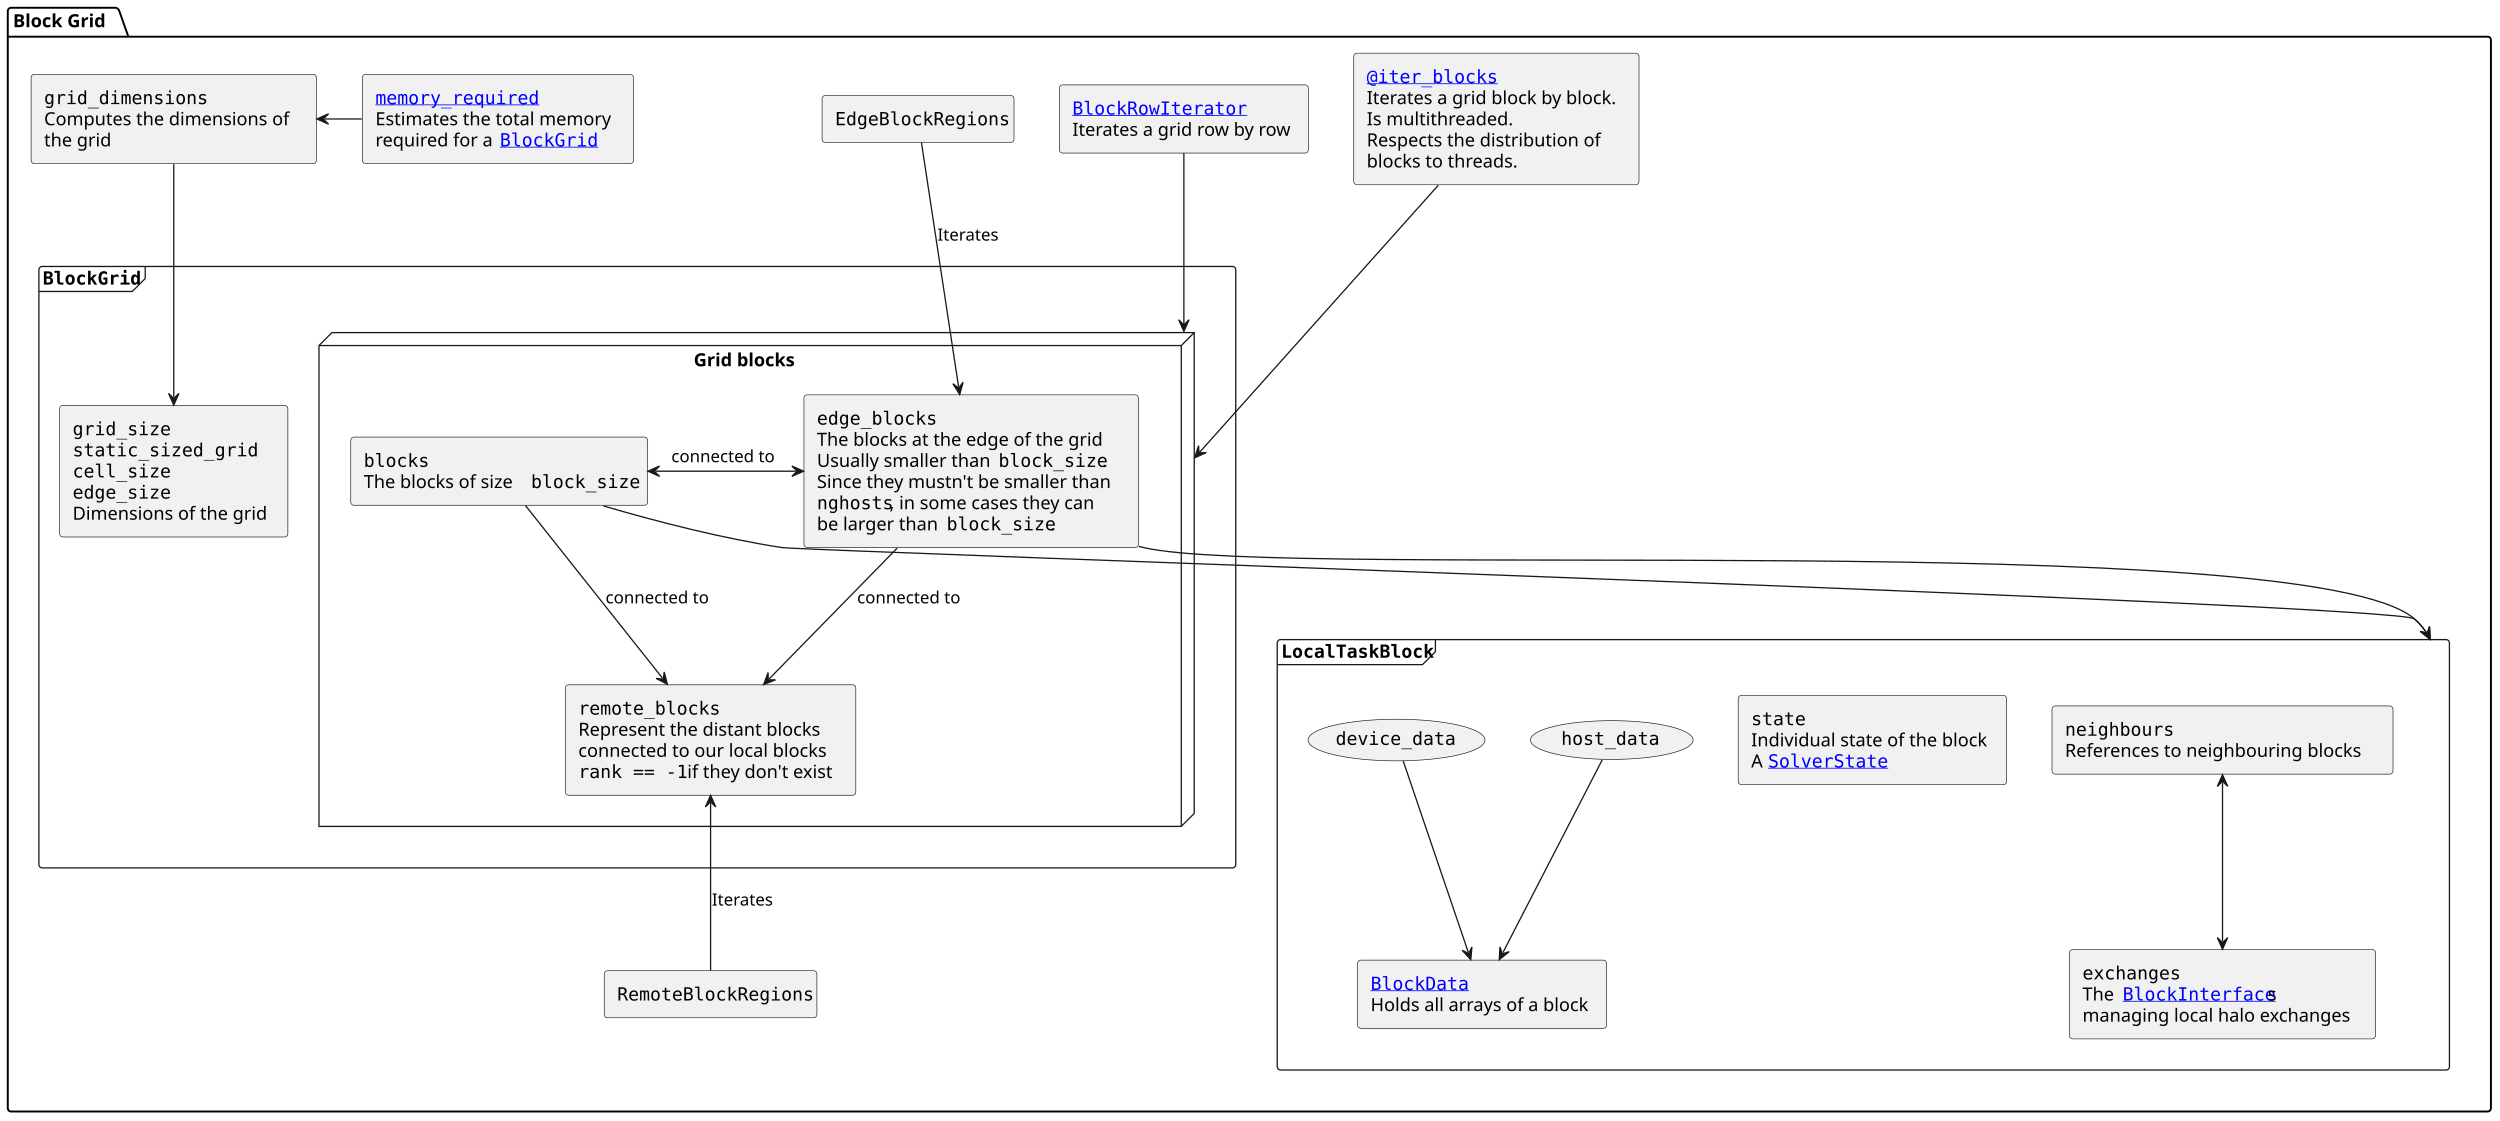
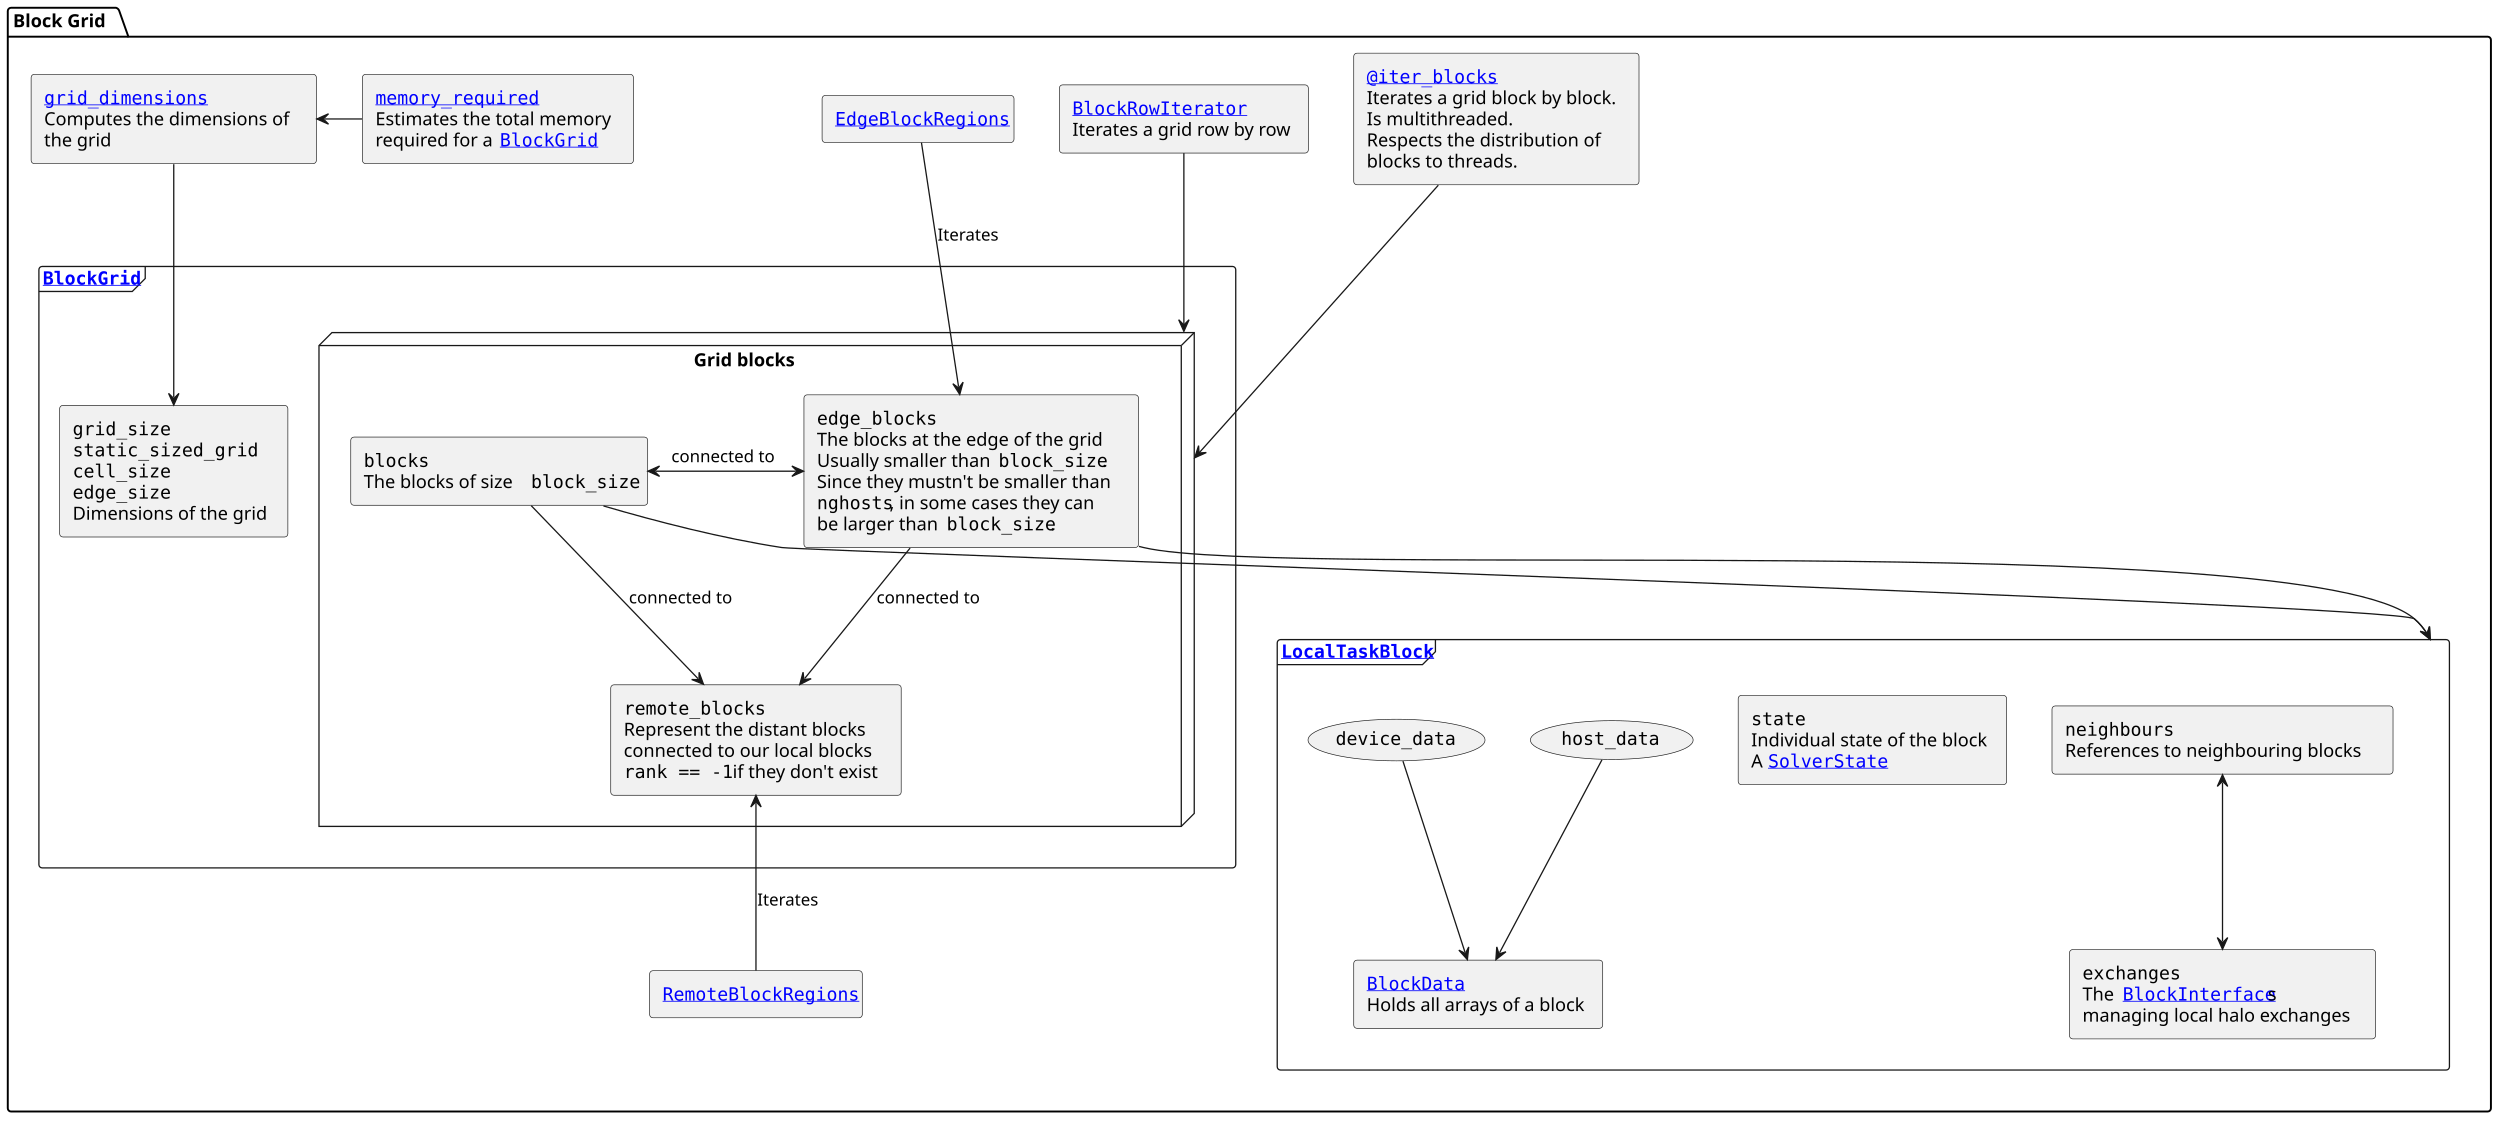
<svg xmlns="http://www.w3.org/2000/svg" xmlns:xlink="http://www.w3.org/1999/xlink" contentStyleType="text/css" height="864px" preserveAspectRatio="none" style="width:1928px;height:864px;background:#FFFFFF;" version="1.1" viewBox="0 0 1928 864" width="1928px" zoomAndPan="magnify">
  <defs />
  <g>
    <g id="cluster_pkg_block_grid">
      <path d="M8.5,6 L89.5,6 A3.75,3.75 0 0 1 92,8.5 L99,28.297 L1918.5,28.297 A2.5,2.5 0 0 1 1921,30.797 L1921,854.7 A2.5,2.5 0 0 1 1918.5,857.2 L8.5,857.2 A2.5,2.5 0 0 1 6,854.7 L6,8.5 A2.5,2.5 0 0 1 8.5,6 " fill="none" style="stroke:#000000;stroke-width:1.5;" />
      <line style="stroke:#000000;stroke-width:1.5;" x1="6" x2="99" y1="28.297" y2="28.297" />
      <text fill="#000000" font-family="sans-serif" font-size="14" font-weight="bold" lengthAdjust="spacing" textLength="80" x="10" y="20.995">Block Grid</text>
    </g>
    <g id="cluster_block_grid">
      <rect fill="none" height="463.82" rx="2.5" ry="2.5" style="stroke:#181818;stroke-width:1.0;" width="923" x="30" y="205.49" />
      <path d="M112,205.49 L112,214.787 L102,224.787 L30,224.787 " fill="none" style="stroke:#181818;stroke-width:1.0;" />
-       <text fill="#000000" font-family="monospace" font-size="14" font-weight="bold" lengthAdjust="spacing" textLength="72" x="33" y="219.485">BlockGrid</text>
+       <a href="../grid/#Armon.BlockGrid" target="_top" title="../grid/#Armon.BlockGrid" xlink:actuate="onRequest" xlink:href="../grid/#Armon.BlockGrid" xlink:show="new" xlink:title="../grid/#Armon.BlockGrid" xlink:type="simple">
+         <text fill="#0000FF" font-family="monospace" font-size="14" font-weight="bold" lengthAdjust="spacing" text-decoration="underline" textLength="72" x="33" y="219.485">BlockGrid</text>
+       </a>
    </g>
    <g id="cluster_grid_blocks">
      <polygon fill="none" points="246,266.49,256,256.49,921,256.49,921,627.31,911,637.31,246,637.31,246,266.49" style="stroke:#181818;stroke-width:1.0;" />
      <line style="stroke:#181818;stroke-width:1.0;" x1="911" x2="921" y1="266.49" y2="256.49" />
      <line style="stroke:#181818;stroke-width:1.0;" x1="246" x2="911" y1="266.49" y2="266.49" />
      <line style="stroke:#181818;stroke-width:1.0;" x1="911" x2="911" y1="266.49" y2="637.31" />
      <text fill="#000000" font-family="sans-serif" font-size="14" font-weight="bold" lengthAdjust="spacing" textLength="89" x="535" y="282.485">Grid blocks</text>
    </g>
    <g id="cluster_local_task_block">
      <rect fill="none" height="331.93" rx="2.5" ry="2.5" style="stroke:#181818;stroke-width:1.0;" width="904" x="985" y="493.27" />
      <path d="M1107,493.27 L1107,502.567 L1097,512.567 L985,512.567 " fill="none" style="stroke:#181818;stroke-width:1.0;" />
-       <text fill="#000000" font-family="monospace" font-size="14" font-weight="bold" lengthAdjust="spacing" textLength="112" x="988" y="507.265">LocalTaskBlock</text>
+       <a href="../blocks/#Armon.LocalTaskBlock" target="_top" title="../blocks/#Armon.LocalTaskBlock" xlink:actuate="onRequest" xlink:href="../blocks/#Armon.LocalTaskBlock" xlink:show="new" xlink:title="../blocks/#Armon.LocalTaskBlock" xlink:type="simple">
+         <text fill="#0000FF" font-family="monospace" font-size="14" font-weight="bold" lengthAdjust="spacing" text-decoration="underline" textLength="112" x="988" y="507.265">LocalTaskBlock</text>
+       </a>
    </g>
    <g id="elem_block_grid_dimensions">
      <rect fill="#F1F1F1" height="68.891" rx="2.5" ry="2.5" style="stroke:#181818;stroke-width:0.5;" width="220" x="24" y="57.3" />
-       <text fill="#000000" font-family="monospace" font-size="14" lengthAdjust="spacing" textLength="120" x="34" y="80.295">grid_dimensions</text>
+       <a href="../grid/#Armon.grid_dimensions" target="_top" title="../grid/#Armon.grid_dimensions" xlink:actuate="onRequest" xlink:href="../grid/#Armon.grid_dimensions" xlink:show="new" xlink:title="../grid/#Armon.grid_dimensions" xlink:type="simple">
+         <text fill="#0000FF" font-family="monospace" font-size="14" lengthAdjust="spacing" text-decoration="underline" textLength="120" x="34" y="80.295">grid_dimensions</text>
+       </a>
      <text fill="#000000" font-family="sans-serif" font-size="14" lengthAdjust="spacing" textLength="200" x="34" y="96.592">Computes the dimensions of</text>
      <text fill="#000000" font-family="sans-serif" font-size="14" lengthAdjust="spacing" textLength="53" x="34" y="112.889">the grid</text>
    </g>
    <g id="elem_block_grid_mem_required">
      <rect fill="#F1F1F1" height="68.891" rx="2.5" ry="2.5" style="stroke:#181818;stroke-width:0.5;" width="209" x="279.5" y="57.3" />
      <a href="../parameters_and_device/#Armon.memory_required" target="_top" title="../parameters_and_device/#Armon.memory_required" xlink:actuate="onRequest" xlink:href="../parameters_and_device/#Armon.memory_required" xlink:show="new" xlink:title="../parameters_and_device/#Armon.memory_required" xlink:type="simple">
        <text fill="#0000FF" font-family="monospace" font-size="14" lengthAdjust="spacing" text-decoration="underline" textLength="120" x="289.5" y="80.295">memory_required</text>
      </a>
      <text fill="#000000" font-family="sans-serif" font-size="14" lengthAdjust="spacing" textLength="189" x="289.5" y="96.592">Estimates the total memory</text>
      <text fill="#000000" font-family="sans-serif" font-size="14" lengthAdjust="spacing" textLength="92" x="289.5" y="112.889">required for a</text>
      <a href="../grid/#Armon.BlockGrid" target="_top" title="../grid/#Armon.BlockGrid" xlink:actuate="onRequest" xlink:href="../grid/#Armon.BlockGrid" xlink:show="new" xlink:title="../grid/#Armon.BlockGrid" xlink:type="simple">
        <text fill="#0000FF" font-family="monospace" font-size="14" lengthAdjust="spacing" text-decoration="underline" textLength="72" x="385.5" y="112.889">BlockGrid</text>
      </a>
    </g>
    <g id="elem_block_grid_RemoteBlockRegions">
-       <rect fill="#F1F1F1" height="36.297" rx="2.5" ry="2.5" style="stroke:#181818;stroke-width:0.5;" width="164" x="466" y="748.61" />
-       <text fill="#000000" font-family="monospace" font-size="14" lengthAdjust="spacing" textLength="144" x="476" y="771.605">RemoteBlockRegions</text>
+       <rect fill="#F1F1F1" height="36.297" rx="2.5" ry="2.5" style="stroke:#181818;stroke-width:0.5;" width="164" x="501" y="748.61" />
+       <a href="../grid/#Armon.RemoteBlockRegions" target="_top" title="../grid/#Armon.RemoteBlockRegions" xlink:actuate="onRequest" xlink:href="../grid/#Armon.RemoteBlockRegions" xlink:show="new" xlink:title="../grid/#Armon.RemoteBlockRegions" xlink:type="simple">
+         <text fill="#0000FF" font-family="monospace" font-size="14" lengthAdjust="spacing" text-decoration="underline" textLength="144" x="511" y="771.605">RemoteBlockRegions</text>
+       </a>
    </g>
    <g id="elem_block_grid_EdgeBlockRegions">
      <rect fill="#F1F1F1" height="36.297" rx="2.5" ry="2.5" style="stroke:#181818;stroke-width:0.5;" width="148" x="634" y="73.6" />
-       <text fill="#000000" font-family="monospace" font-size="14" lengthAdjust="spacing" textLength="128" x="644" y="96.595">EdgeBlockRegions</text>
+       <a href="../grid/#Armon.EdgeBlockRegions" target="_top" title="../grid/#Armon.EdgeBlockRegions" xlink:actuate="onRequest" xlink:href="../grid/#Armon.EdgeBlockRegions" xlink:show="new" xlink:title="../grid/#Armon.EdgeBlockRegions" xlink:type="simple">
+         <text fill="#0000FF" font-family="monospace" font-size="14" lengthAdjust="spacing" text-decoration="underline" textLength="128" x="644" y="96.595">EdgeBlockRegions</text>
+       </a>
    </g>
    <g id="elem_block_grid_row_iterator">
      <rect fill="#F1F1F1" height="52.594" rx="2.5" ry="2.5" style="stroke:#181818;stroke-width:0.5;" width="192" x="817" y="65.45" />
      <a href="../grid/#Armon.BlockRowIterator" target="_top" title="../grid/#Armon.BlockRowIterator" xlink:actuate="onRequest" xlink:href="../grid/#Armon.BlockRowIterator" xlink:show="new" xlink:title="../grid/#Armon.BlockRowIterator" xlink:type="simple">
        <text fill="#0000FF" font-family="monospace" font-size="14" lengthAdjust="spacing" text-decoration="underline" textLength="128" x="827" y="88.445">BlockRowIterator</text>
      </a>
      <text fill="#000000" font-family="sans-serif" font-size="14" lengthAdjust="spacing" textLength="172" x="827" y="104.742">Iterates a grid row by row</text>
    </g>
    <g id="elem_block_grid_iter_blocks">
      <rect fill="#F1F1F1" height="101.484" rx="2.5" ry="2.5" style="stroke:#181818;stroke-width:0.5;" width="220" x="1044" y="41" />
      <a href="../grid/#Armon.@iter_blocks" target="_top" title="../grid/#Armon.@iter_blocks" xlink:actuate="onRequest" xlink:href="../grid/#Armon.@iter_blocks" xlink:show="new" xlink:title="../grid/#Armon.@iter_blocks" xlink:type="simple">
        <text fill="#0000FF" font-family="monospace" font-size="14" lengthAdjust="spacing" text-decoration="underline" textLength="96" x="1054" y="63.995">@iter_blocks</text>
      </a>
      <text fill="#000000" font-family="sans-serif" font-size="14" lengthAdjust="spacing" textLength="200" x="1054" y="80.292">Iterates a grid block by block.</text>
      <text fill="#000000" font-family="sans-serif" font-size="14" lengthAdjust="spacing" textLength="115" x="1054" y="96.589">Is multithreaded.</text>
      <text fill="#000000" font-family="sans-serif" font-size="14" lengthAdjust="spacing" textLength="191" x="1054" y="112.886">Respects the distribution of</text>
      <text fill="#000000" font-family="sans-serif" font-size="14" lengthAdjust="spacing" textLength="124" x="1054" y="129.183">blocks to threads.</text>
    </g>
    <g id="elem_block_grid_dims">
      <rect fill="#F1F1F1" height="101.484" rx="2.5" ry="2.5" style="stroke:#181818;stroke-width:0.5;" width="176" x="46" y="312.64" />
      <text fill="#000000" font-family="monospace" font-size="14" lengthAdjust="spacing" textLength="72" x="56" y="335.635">grid_size</text>
      <text fill="#000000" font-family="monospace" font-size="14" lengthAdjust="spacing" textLength="136" x="56" y="351.932">static_sized_grid</text>
      <text fill="#000000" font-family="monospace" font-size="14" lengthAdjust="spacing" textLength="72" x="56" y="368.229">cell_size</text>
      <text fill="#000000" font-family="monospace" font-size="14" lengthAdjust="spacing" textLength="72" x="56" y="384.526">edge_size</text>
      <text fill="#000000" font-family="sans-serif" font-size="14" lengthAdjust="spacing" textLength="156" x="56" y="400.823">Dimensions of the grid</text>
    </g>
    <g id="elem_block_grid_blocks">
      <rect fill="#F1F1F1" height="52.594" rx="2.5" ry="2.5" style="stroke:#181818;stroke-width:0.5;" width="229" x="270.5" y="337.08" />
      <text fill="#000000" font-family="monospace" font-size="14" lengthAdjust="spacing" textLength="48" x="280.5" y="360.075">blocks</text>
      <text fill="#000000" font-family="sans-serif" font-size="14" lengthAdjust="spacing" textLength="125" x="280.5" y="376.372">The blocks of size</text>
      <text fill="#000000" font-family="monospace" font-size="14" lengthAdjust="spacing" textLength="80" x="409.5" y="376.372">block_size</text>
    </g>
    <g id="elem_block_grid_edge_blocks">
      <rect fill="#F1F1F1" height="117.781" rx="2.5" ry="2.5" style="stroke:#181818;stroke-width:0.5;" width="258" x="620" y="304.49" />
      <text fill="#000000" font-family="monospace" font-size="14" lengthAdjust="spacing" textLength="88" x="630" y="327.485">edge_blocks</text>
      <text fill="#000000" font-family="sans-serif" font-size="14" lengthAdjust="spacing" textLength="234" x="630" y="343.782">The blocks at the edge of the grid</text>
      <text fill="#000000" font-family="sans-serif" font-size="14" lengthAdjust="spacing" textLength="136" x="630" y="360.079">Usually smaller than</text>
      <text fill="#000000" font-family="monospace" font-size="14" lengthAdjust="spacing" textLength="80" x="770" y="360.079">block_size</text>
      <text fill="#000000" font-family="sans-serif" font-size="14" lengthAdjust="spacing" textLength="4" x="850" y="360.079">.</text>
      <text fill="#000000" font-family="sans-serif" font-size="14" lengthAdjust="spacing" textLength="238" x="630" y="376.376">Since they mustn't be smaller than</text>
      <text fill="#000000" font-family="monospace" font-size="14" lengthAdjust="spacing" textLength="56" x="630" y="392.673">nghosts</text>
      <text fill="#000000" font-family="sans-serif" font-size="14" lengthAdjust="spacing" textLength="171" x="686" y="392.673">, in some cases they can</text>
      <text fill="#000000" font-family="sans-serif" font-size="14" lengthAdjust="spacing" textLength="96" x="630" y="408.969">be larger than</text>
      <text fill="#000000" font-family="monospace" font-size="14" lengthAdjust="spacing" textLength="80" x="730" y="408.969">block_size</text>
      <text fill="#000000" font-family="sans-serif" font-size="14" lengthAdjust="spacing" textLength="4" x="810" y="408.969">.</text>
    </g>
    <g id="elem_block_grid_remote_blocks">
-       <rect fill="#F1F1F1" height="85.188" rx="2.5" ry="2.5" style="stroke:#181818;stroke-width:0.5;" width="224" x="436" y="528.12" />
-       <text fill="#000000" font-family="monospace" font-size="14" lengthAdjust="spacing" textLength="104" x="446" y="551.115">remote_blocks</text>
-       <text fill="#000000" font-family="sans-serif" font-size="14" lengthAdjust="spacing" textLength="200" x="446" y="567.412">Represent the distant blocks</text>
-       <text fill="#000000" font-family="sans-serif" font-size="14" lengthAdjust="spacing" textLength="204" x="446" y="583.709">connected to our local blocks</text>
-       <text fill="#000000" font-family="monospace" font-size="14" lengthAdjust="spacing" textLength="80" x="446" y="600.006">rank == -1</text>
-       <text fill="#000000" font-family="sans-serif" font-size="14" lengthAdjust="spacing" textLength="116" x="530" y="600.006">if they don't exist</text>
+       <rect fill="#F1F1F1" height="85.188" rx="2.5" ry="2.5" style="stroke:#181818;stroke-width:0.5;" width="224" x="471" y="528.12" />
+       <text fill="#000000" font-family="monospace" font-size="14" lengthAdjust="spacing" textLength="104" x="481" y="551.115">remote_blocks</text>
+       <text fill="#000000" font-family="sans-serif" font-size="14" lengthAdjust="spacing" textLength="200" x="481" y="567.412">Represent the distant blocks</text>
+       <text fill="#000000" font-family="sans-serif" font-size="14" lengthAdjust="spacing" textLength="204" x="481" y="583.709">connected to our local blocks</text>
+       <text fill="#000000" font-family="monospace" font-size="14" lengthAdjust="spacing" textLength="80" x="481" y="600.006">rank == -1</text>
+       <text fill="#000000" font-family="sans-serif" font-size="14" lengthAdjust="spacing" textLength="116" x="565" y="600.006">if they don't exist</text>
    </g>
    <g id="elem_local_task_block_device_data">
      <ellipse cx="1077" cy="570.718" fill="#F1F1F1" rx="68.24" ry="16.048" style="stroke:#181818;stroke-width:0.5;" />
      <text fill="#000000" font-family="monospace" font-size="14" lengthAdjust="spacing" textLength="88" x="1030" y="574.466">device_data</text>
    </g>
    <g id="elem_local_task_block_host_data">
      <ellipse cx="1243.005" cy="570.717" fill="#F1F1F1" rx="62.735" ry="14.947" style="stroke:#181818;stroke-width:0.5;" />
      <text fill="#000000" font-family="monospace" font-size="14" lengthAdjust="spacing" textLength="72" x="1204.005" y="574.465">host_data</text>
    </g>
    <g id="elem_local_task_block_data">
-       <rect fill="#F1F1F1" height="52.594" rx="2.5" ry="2.5" style="stroke:#181818;stroke-width:0.5;" width="192" x="1047" y="740.46" />
+       <rect fill="#F1F1F1" height="52.594" rx="2.5" ry="2.5" style="stroke:#181818;stroke-width:0.5;" width="192" x="1044" y="740.46" />
      <a href="../blocks/#Armon.BlockData" target="_top" title="../blocks/#Armon.BlockData" xlink:actuate="onRequest" xlink:href="../blocks/#Armon.BlockData" xlink:show="new" xlink:title="../blocks/#Armon.BlockData" xlink:type="simple">
-         <text fill="#0000FF" font-family="monospace" font-size="14" lengthAdjust="spacing" text-decoration="underline" textLength="72" x="1057" y="763.455">BlockData</text>
-       </a>
-       <text fill="#000000" font-family="sans-serif" font-size="14" lengthAdjust="spacing" textLength="172" x="1057" y="779.752">Holds all arrays of a block</text>
+         <text fill="#0000FF" font-family="monospace" font-size="14" lengthAdjust="spacing" text-decoration="underline" textLength="72" x="1054" y="763.455">BlockData</text>
+       </a>
+       <text fill="#000000" font-family="sans-serif" font-size="14" lengthAdjust="spacing" textLength="172" x="1054" y="779.752">Holds all arrays of a block</text>
    </g>
    <g id="elem_local_task_block_state">
      <rect fill="#F1F1F1" height="68.891" rx="2.5" ry="2.5" style="stroke:#181818;stroke-width:0.5;" width="207" x="1340.5" y="536.27" />
      <text fill="#000000" font-family="monospace" font-size="14" lengthAdjust="spacing" textLength="40" x="1350.5" y="559.265">state</text>
      <text fill="#000000" font-family="sans-serif" font-size="14" lengthAdjust="spacing" textLength="187" x="1350.5" y="575.562">Individual state of the block</text>
      <text fill="#000000" font-family="sans-serif" font-size="14" lengthAdjust="spacing" textLength="9" x="1350.5" y="591.859">A</text>
      <a href="../block_states/#Armon.SolverState" target="_top" title="../block_states/#Armon.SolverState" xlink:actuate="onRequest" xlink:href="../block_states/#Armon.SolverState" xlink:show="new" xlink:title="../block_states/#Armon.SolverState" xlink:type="simple">
        <text fill="#0000FF" font-family="monospace" font-size="14" lengthAdjust="spacing" text-decoration="underline" textLength="88" x="1363.5" y="591.859">SolverState</text>
      </a>
    </g>
    <g id="elem_local_task_block_neighbours">
      <rect fill="#F1F1F1" height="52.594" rx="2.5" ry="2.5" style="stroke:#181818;stroke-width:0.5;" width="263" x="1582.5" y="544.42" />
      <text fill="#000000" font-family="monospace" font-size="14" lengthAdjust="spacing" textLength="80" x="1592.5" y="567.415">neighbours</text>
      <text fill="#000000" font-family="sans-serif" font-size="14" lengthAdjust="spacing" textLength="243" x="1592.5" y="583.712">References to neighbouring blocks</text>
    </g>
    <g id="elem_local_task_block_exchanges">
      <rect fill="#F1F1F1" height="68.891" rx="2.5" ry="2.5" style="stroke:#181818;stroke-width:0.5;" width="236" x="1596" y="732.31" />
      <text fill="#000000" font-family="monospace" font-size="14" lengthAdjust="spacing" textLength="72" x="1606" y="755.305">exchanges</text>
      <text fill="#000000" font-family="sans-serif" font-size="14" lengthAdjust="spacing" textLength="27" x="1606" y="771.602">The</text>
      <a href="../block_states/#Armon.BlockInterface" target="_top" title="../block_states/#Armon.BlockInterface" xlink:actuate="onRequest" xlink:href="../block_states/#Armon.BlockInterface" xlink:show="new" xlink:title="../block_states/#Armon.BlockInterface" xlink:type="simple">
        <text fill="#0000FF" font-family="monospace" font-size="14" lengthAdjust="spacing" text-decoration="underline" textLength="112" x="1637" y="771.602">BlockInterface</text>
      </a>
      <text fill="#000000" font-family="sans-serif" font-size="14" lengthAdjust="spacing" textLength="8" x="1749" y="771.602">s</text>
      <text fill="#000000" font-family="sans-serif" font-size="14" lengthAdjust="spacing" textLength="216" x="1606" y="787.899">managing local halo exchanges</text>
    </g>
    <g id="link_block_grid_blocks_block_grid_remote_blocks">
-       <path d="M405.31,389.97 C432.71,424.48 478.11,481.671 510.95,523.041 " fill="none" id="block_grid_blocks-to-block_grid_remote_blocks" style="stroke:#181818;stroke-width:1.0;" />
-       <polygon fill="#181818" points="514.68,527.74,512.217,518.204,511.571,523.824,505.952,523.178,514.68,527.74" style="stroke:#181818;stroke-width:1.0;" />
-       <text fill="#000000" font-family="sans-serif" font-size="13" lengthAdjust="spacing" textLength="84" x="467" y="465.337">connected to</text>
+       <path d="M409.68,389.97 C442.95,424.48 498.465,482.051 538.365,523.421 " fill="none" id="block_grid_blocks-to-block_grid_remote_blocks" style="stroke:#181818;stroke-width:1.0;" />
+       <polygon fill="#181818" points="542.53,527.74,539.161,518.485,539.059,524.141,533.403,524.039,542.53,527.74" style="stroke:#181818;stroke-width:1.0;" />
+       <text fill="#000000" font-family="sans-serif" font-size="13" lengthAdjust="spacing" textLength="84" x="485" y="465.337">connected to</text>
    </g>
    <g id="link_block_grid_edge_blocks_block_grid_remote_blocks">
-       <path d="M691.94,422.67 C659.09,456.23 622.777,493.322 593.107,523.632 " fill="none" id="block_grid_edge_blocks-to-block_grid_remote_blocks" style="stroke:#181818;stroke-width:1.0;" />
-       <polygon fill="#181818" points="588.91,527.92,598.064,524.287,592.408,524.347,592.347,518.69,588.91,527.92" style="stroke:#181818;stroke-width:1.0;" />
-       <text fill="#000000" font-family="sans-serif" font-size="13" lengthAdjust="spacing" textLength="84" x="661" y="465.337">connected to</text>
+       <path d="M701.88,422.67 C674.75,456.23 645.062,492.944 620.562,523.254 " fill="none" id="block_grid_edge_blocks-to-block_grid_remote_blocks" style="stroke:#181818;stroke-width:1.0;" />
+       <polygon fill="#181818" points="616.79,527.92,625.558,523.435,619.933,524.032,619.337,518.406,616.79,527.92" style="stroke:#181818;stroke-width:1.0;" />
+       <text fill="#000000" font-family="sans-serif" font-size="13" lengthAdjust="spacing" textLength="84" x="676" y="465.337">connected to</text>
    </g>
    <g id="link_block_grid_blocks_block_grid_edge_blocks">
      <path d="M505.67,363.38 C543.81,363.38 574.53,363.38 613.7,363.38 " fill="none" id="block_grid_blocks-block_grid_edge_blocks" style="stroke:#181818;stroke-width:1.0;" />
      <polygon fill="#181818" points="499.67,363.38,508.67,367.38,504.67,363.38,508.67,359.38,499.67,363.38" style="stroke:#181818;stroke-width:1.0;" />
      <polygon fill="#181818" points="619.7,363.38,610.7,359.38,614.7,363.38,610.7,367.38,619.7,363.38" style="stroke:#181818;stroke-width:1.0;" />
      <text fill="#000000" font-family="sans-serif" font-size="13" lengthAdjust="spacing" textLength="84" x="517.75" y="356.447">connected to</text>
    </g>
    <g id="link_block_grid_dimensions_block_grid_dims">
      <path d="M134,126.62 C134,173.44 134,252.26 134,306.37 " fill="none" id="block_grid_dimensions-to-block_grid_dims" style="stroke:#181818;stroke-width:1.0;" />
      <polygon fill="#181818" points="134,312.37,138,303.37,134,307.37,130,303.37,134,312.37" style="stroke:#181818;stroke-width:1.0;" />
    </g>
    <g id="link_block_grid_dimensions_block_grid_mem_required">
-       <path d="M250.38,91.75 C261.89,91.75 267.57,91.75 279.02,91.75 " fill="none" id="block_grid_dimensions-backto-block_grid_mem_required" style="stroke:#181818;stroke-width:1.0;" />
-       <polygon fill="#181818" points="244.38,91.75,253.38,95.75,249.38,91.75,253.38,87.75,244.38,91.75" style="stroke:#181818;stroke-width:1.0;" />
+       <path d="M250.35,91.75 C261.99,91.75 267.63,91.75 279.26,91.75 " fill="none" id="block_grid_dimensions-backto-block_grid_mem_required" style="stroke:#181818;stroke-width:1.0;" />
+       <polygon fill="#181818" points="244.35,91.75,253.35,95.75,249.35,91.75,253.35,87.75,244.35,91.75" style="stroke:#181818;stroke-width:1.0;" />
    </g>
    <g id="link_local_task_block_neighbours_local_task_block_exchanges">
      <path d="M1714,603.48 C1714,638.12 1714,687.77 1714,726.05 " fill="none" id="local_task_block_neighbours-local_task_block_exchanges" style="stroke:#181818;stroke-width:1.0;" />
      <polygon fill="#181818" points="1714,597.48,1710,606.48,1714,602.48,1718,606.48,1714,597.48" style="stroke:#181818;stroke-width:1.0;" />
      <polygon fill="#181818" points="1714,732.05,1718,723.05,1714,727.05,1710,723.05,1714,732.05" style="stroke:#181818;stroke-width:1.0;" />
    </g>
    <g id="link_local_task_block_device_data_local_task_block_data">
-       <path d="M1082.18,586.94 C1093.45,620.09 1118.387,693.41 1132.337,734.4 " fill="none" id="local_task_block_device_data-to-local_task_block_data" style="stroke:#181818;stroke-width:1.0;" />
-       <polygon fill="#181818" points="1134.27,740.08,1135.157,730.271,1132.659,735.347,1127.584,732.849,1134.27,740.08" style="stroke:#181818;stroke-width:1.0;" />
+       <path d="M1081.94,586.94 C1092.71,620.09 1116.497,693.383 1129.807,734.373 " fill="none" id="local_task_block_device_data-to-local_task_block_data" style="stroke:#181818;stroke-width:1.0;" />
+       <polygon fill="#181818" points="1131.66,740.08,1132.685,730.285,1130.116,735.324,1125.076,732.755,1131.66,740.08" style="stroke:#181818;stroke-width:1.0;" />
    </g>
    <g id="link_local_task_block_host_data_local_task_block_data">
-       <path d="M1235.65,585.98 C1218.87,618.54 1180.309,693.357 1158.978,734.747 " fill="none" id="local_task_block_host_data-to-local_task_block_data" style="stroke:#181818;stroke-width:1.0;" />
-       <polygon fill="#181818" points="1156.23,740.08,1163.908,733.912,1158.521,735.635,1156.797,730.247,1156.23,740.08" style="stroke:#181818;stroke-width:1.0;" />
+       <path d="M1235.43,585.98 C1218.14,618.54 1178.413,693.39 1156.443,734.78 " fill="none" id="local_task_block_host_data-to-local_task_block_data" style="stroke:#181818;stroke-width:1.0;" />
+       <polygon fill="#181818" points="1153.63,740.08,1161.383,734.006,1155.974,735.664,1154.316,730.255,1153.63,740.08" style="stroke:#181818;stroke-width:1.0;" />
    </g>
    <g id="link_block_grid_remote_blocks_block_grid_RemoteBlockRegions">
-       <path d="M548,619.34 C548,661.44 548,718.45 548,748.55 " fill="none" id="block_grid_remote_blocks-backto-block_grid_RemoteBlockRegions" style="stroke:#181818;stroke-width:1.0;" />
-       <polygon fill="#181818" points="548,613.34,544,622.34,548,618.34,552,622.34,548,613.34" style="stroke:#181818;stroke-width:1.0;" />
-       <text fill="#000000" font-family="sans-serif" font-size="13" lengthAdjust="spacing" textLength="49" x="549" y="698.377">Iterates</text>
+       <path d="M583,619.34 C583,661.44 583,718.45 583,748.55 " fill="none" id="block_grid_remote_blocks-backto-block_grid_RemoteBlockRegions" style="stroke:#181818;stroke-width:1.0;" />
+       <polygon fill="#181818" points="583,613.34,579,622.34,583,618.34,587,622.34,583,613.34" style="stroke:#181818;stroke-width:1.0;" />
+       <text fill="#000000" font-family="sans-serif" font-size="13" lengthAdjust="spacing" textLength="49" x="584" y="698.377">Iterates</text>
    </g>
    <g id="link_block_grid_EdgeBlockRegions_block_grid_edge_blocks">
      <path d="M710.63,110.02 C716.47,148.44 729.859,236.478 739.249,298.278 " fill="none" id="block_grid_EdgeBlockRegions-to-block_grid_edge_blocks" style="stroke:#181818;stroke-width:1.0;" />
      <polygon fill="#181818" points="740.15,304.21,742.753,294.711,739.399,299.267,734.843,295.913,740.15,304.21" style="stroke:#181818;stroke-width:1.0;" />
      <text fill="#000000" font-family="sans-serif" font-size="13" lengthAdjust="spacing" textLength="49" x="723" y="185.557">Iterates</text>
    </g>
    <g id="link_block_grid_row_iterator_grid_blocks">
      <path d="M913,118.11 C913,134.63 913,157.812 913,183.378 C913,196.161 913,209.539 913,222.978 C913,229.697 913,236.432 913,243.115 C913,246.457 913,249.785 913,253.093 C913,253.92 913,248.745 913,249.569 " fill="none" id="block_grid_row_iterator-to-grid_blocks" style="stroke:#181818;stroke-width:1.0;" />
      <polygon fill="#181818" points="913,255.569,917,246.569,913,250.569,909,246.569,913,255.569" style="stroke:#181818;stroke-width:1.0;" />
    </g>
    <g id="link_block_grid_iter_blocks_grid_blocks">
      <path d="M1109.23,142.83 C1074.93,181.21 1026.858,234.995 986.879,279.724 C966.889,302.088 948.923,322.188 935.714,336.967 C932.412,340.662 929.407,344.024 926.742,347.005 C925.409,348.496 924.162,349.892 923.005,351.187 C922.426,351.834 925.869,347.983 925.336,348.579 " fill="none" id="block_grid_iter_blocks-to-grid_blocks" style="stroke:#181818;stroke-width:1.0;" />
      <polygon fill="#181818" points="921.337,353.052,930.317,349.007,924.669,349.324,924.353,343.676,921.337,353.052" style="stroke:#181818;stroke-width:1.0;" />
    </g>
    <g id="link_block_grid_blocks_local_task_block">
      <path d="M465.39,390.18 C506.17,402.12 556.74,415.2 603,422.27 C620.3,424.91 1848.68,465.92 1862,477.27 C1865.928,480.619 1869.176,484.543 1871.853,488.851 C1872.523,489.928 1873.156,491.029 1873.756,492.15 C1873.906,492.431 1871.308,487.378 1871.454,487.661 " fill="none" id="block_grid_blocks-to-local_task_block" style="stroke:#181818;stroke-width:1.0;" />
      <polygon fill="#181818" points="1874.199,492.996,1873.637,483.163,1871.911,488.55,1866.524,486.824,1874.199,492.996" style="stroke:#181818;stroke-width:1.0;" />
    </g>
    <g id="link_block_grid_edge_blocks_local_task_block">
      <path d="M878.32,421.37 C879.55,421.68 880.77,421.98 882,422.27 C988.11,447.48 1779.44,406.01 1862,477.27 C1865.908,480.642 1869.141,484.585 1871.807,488.905 C1872.474,489.986 1873.105,491.089 1873.703,492.214 C1873.852,492.495 1871.266,487.436 1871.411,487.72 " fill="none" id="block_grid_edge_blocks-to-local_task_block" style="stroke:#181818;stroke-width:1.0;" />
      <polygon fill="#181818" points="1874.144,493.061,1873.605,483.227,1871.867,488.61,1866.484,486.871,1874.144,493.061" style="stroke:#181818;stroke-width:1.0;" />
    </g>
  </g>
</svg>
